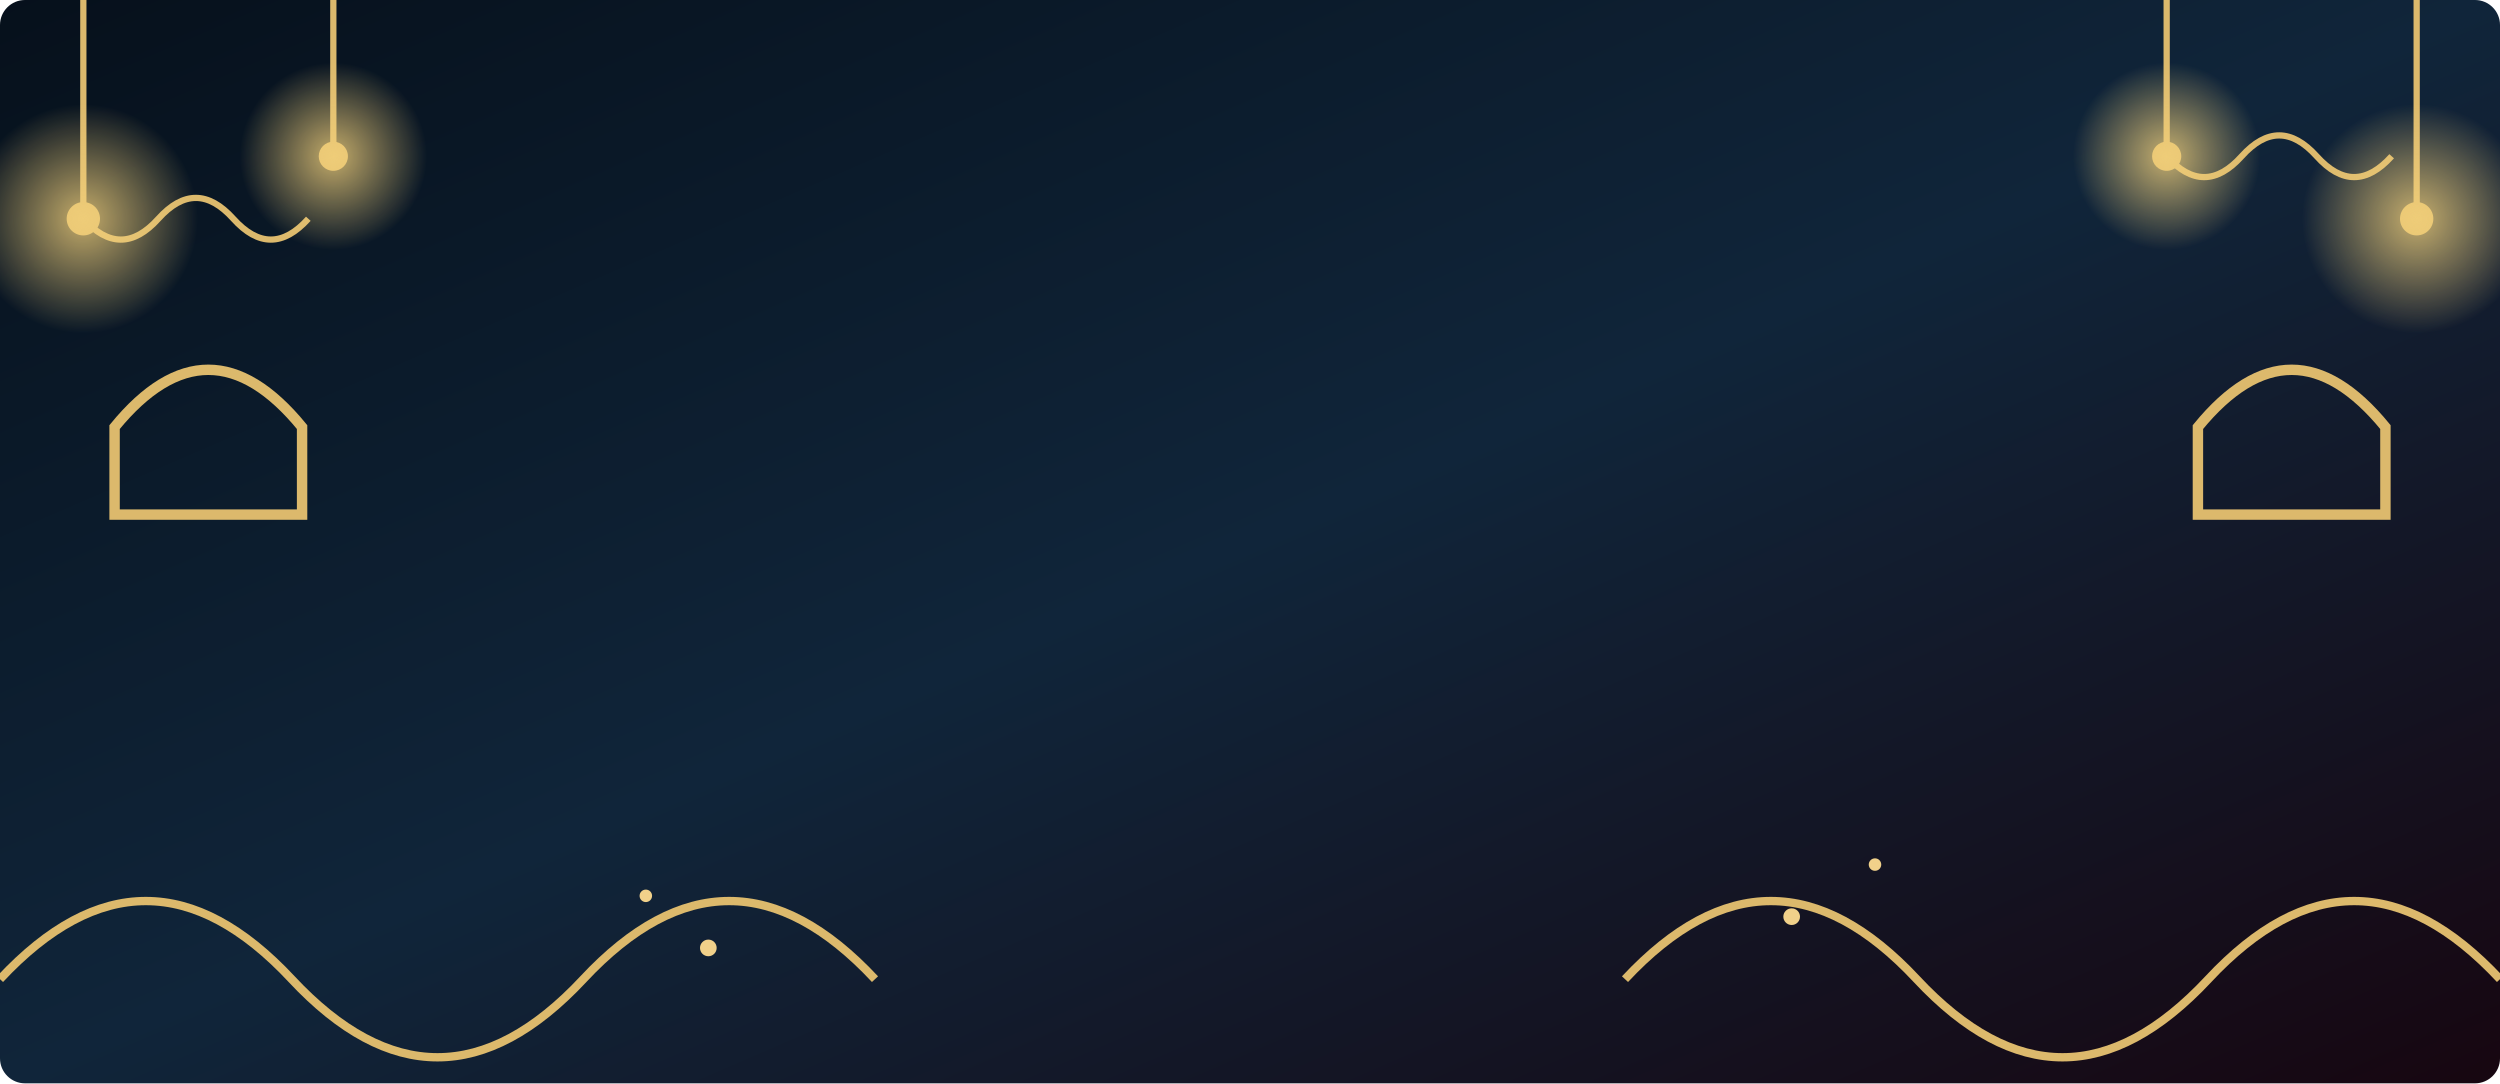
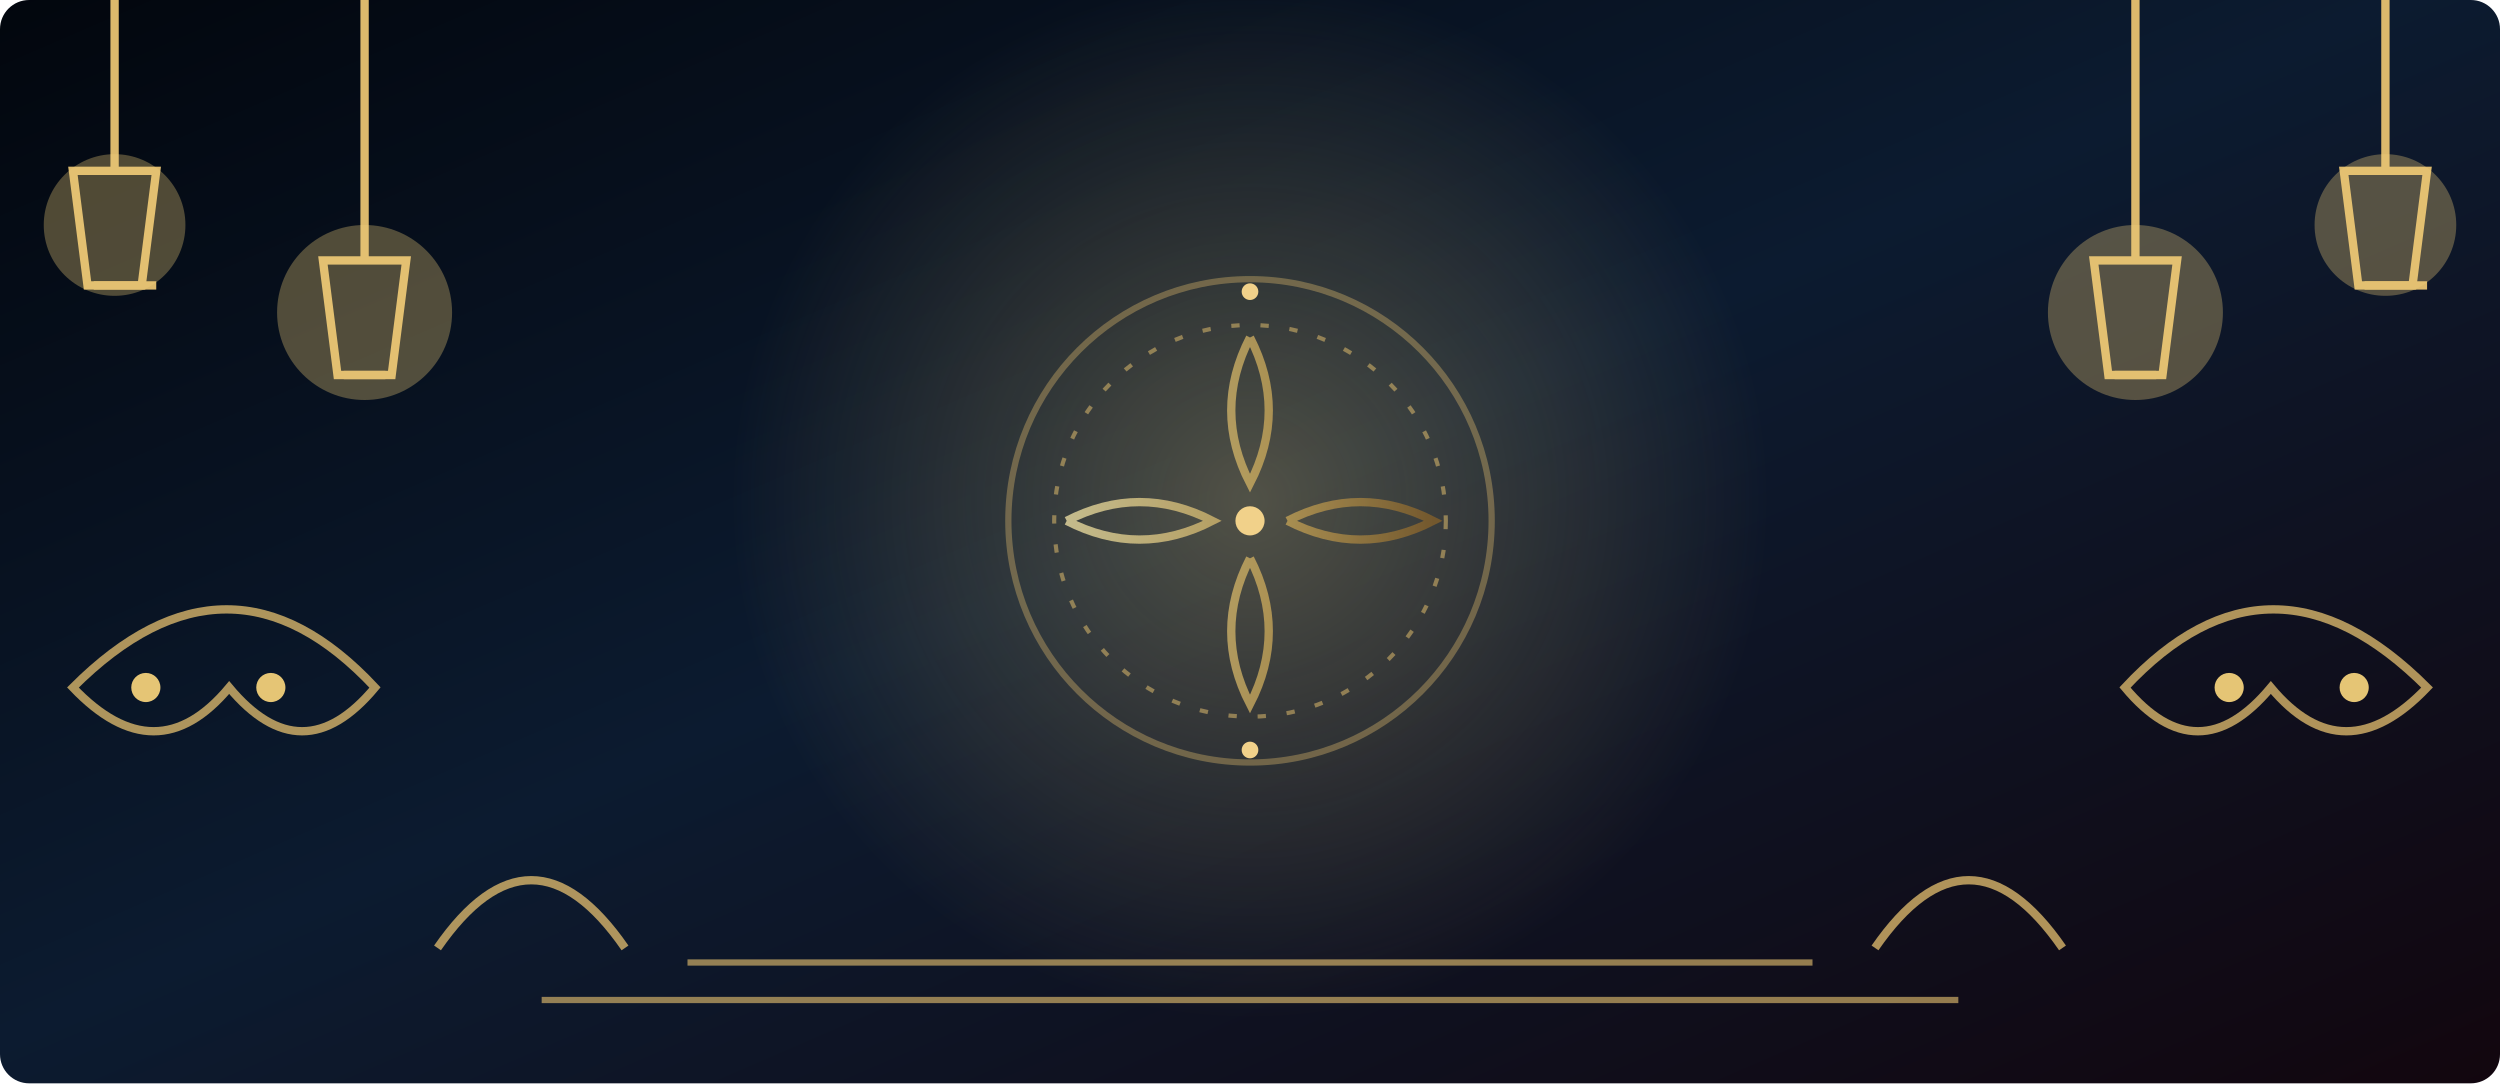
<svg xmlns="http://www.w3.org/2000/svg" viewBox="0 0 1200 520">
  <defs>
    <linearGradient id="bg" x2="1" y2="1">
-       <stop stop-color="#06101b" />
-       <stop offset=".5" stop-color="#10253a" />
-       <stop offset="1" stop-color="#170610" />
+       <stop stop-color="#02060d" />
+       <stop offset=".48" stop-color="#0c1b30" />
+       <stop offset="1" stop-color="#12060e" />
+     </linearGradient>
+     <linearGradient id="gold">
+       <stop stop-color="#fff0ae" />
+       <stop offset=".55" stop-color="#d8b35d" />
+       <stop offset="1" stop-color="#8c6428" />
    </linearGradient>
    <radialGradient id="glow">
-       <stop stop-color="#f3d17b" stop-opacity=".8" />
-       <stop offset="1" stop-color="#f3d17b" stop-opacity="0" />
+       <stop stop-color="#f2d17b" stop-opacity=".30" />
+       <stop offset="1" stop-color="#f2d17b" stop-opacity="0" />
    </radialGradient>
  </defs>
-   <rect width="1200" height="520" rx="12" fill="url(#bg)" />
-   <g stroke="#dcb96c" stroke-width="3" fill="none">
-     <path d="M40 0v100M160 0v70M1040 0v70M1160 0v100" />
-     <path d="M40 105q18 20 36 0t36 0t36 0M1040 75q18 20 36 0t36 0t36 0" />
+   <rect width="1200" height="520" rx="14" fill="url(#bg)" />
+   <circle cx="600" cy="240" r="250" fill="url(#glow)" />
+   <g stroke="#dcb96c" stroke-width="4" fill="none">
+     <path d="M55 0v82M175 0v125M1025 0v125M1145 0v82" />
+     <path d="M35 82h40l-7 55H42zM155 125h40l-7 55h-26zM1005 125h40l-7 55h-26zM1125 82h40l-7 55h-26z" />
+     <path d="M45 137h30M165 180h20M1015 180h20M1135 137h30" />
  </g>
-   <g fill="#dcb96c">
-     <circle cx="40" cy="105" r="8" />
-     <circle cx="160" cy="75" r="7" />
-     <circle cx="1040" cy="75" r="7" />
-     <circle cx="1160" cy="105" r="8" />
+   <g fill="#f2d17b" opacity=".32">
+     <circle cx="55" cy="108" r="34" />
+     <circle cx="175" cy="150" r="42" />
+     <circle cx="1025" cy="150" r="42" />
+     <circle cx="1145" cy="108" r="34" />
  </g>
-   <g fill="url(#glow)">
-     <circle cx="40" cy="105" r="55" />
-     <circle cx="160" cy="75" r="45" />
-     <circle cx="1040" cy="75" r="45" />
-     <circle cx="1160" cy="105" r="55" />
+   <g fill="none" stroke="#dcb96c" stroke-width="4" opacity=".78">
+     <path d="M35 330q75-75 145 0q-35 42-70 0q-35 42-75 0z" />
+     <path d="M1165 330q-75-75-145 0q35 42 70 0q35 42 75 0z" />
+     <path d="M210 455q45-65 90 0M990 455q-45-65-90 0" />
  </g>
-   <g fill="none" stroke="#dcb96c" stroke-width="5">
-     <path d="M55 205q45-55 90 0v42H55zM1055 205q45-55 90 0v42h-90z" />
+   <g fill="#e5c575">
+     <circle cx="70" cy="330" r="7" />
+     <circle cx="130" cy="330" r="7" />
+     <circle cx="1070" cy="330" r="7" />
+     <circle cx="1130" cy="330" r="7" />
  </g>
-   <g fill="#dcb96c">
-     <path d="M0 470q70-75 140 0t140 0t140 0M1200 470q-70-75-140 0t-140 0t-140 0" fill="none" stroke="#dcb96c" stroke-width="4" />
+   <circle cx="600" cy="250" r="116" fill="none" stroke="#dcb96c" stroke-width="3" opacity=".38" />
+   <circle cx="600" cy="250" r="94" fill="none" stroke="#dcb96c" stroke-width="2" stroke-dasharray="4 10" opacity=".55" />
+   <path d="M600 162q18 35 0 70q-18-35 0-70M600 268q18 35 0 70q-18-35 0-70M512 250q35-18 70 0q-35 18-70 0M618 250q35-18 70 0q-35 18-70 0" fill="none" stroke="url(#gold)" stroke-width="4" opacity=".7" />
+   <g fill="#f1d18a">
+     <circle cx="600" cy="250" r="7" />
+     <circle cx="600" cy="140" r="4" />
+     <circle cx="600" cy="360" r="4" />
  </g>
-   <g fill="#f1d18a">
-     <circle cx="310" cy="430" r="3" />
-     <circle cx="340" cy="455" r="4" />
-     <circle cx="860" cy="440" r="4" />
-     <circle cx="900" cy="415" r="3" />
-   </g>
+   <path d="M260 480h680M330 462h540" stroke="#dcb96c" stroke-width="3" opacity=".65" />
</svg>
